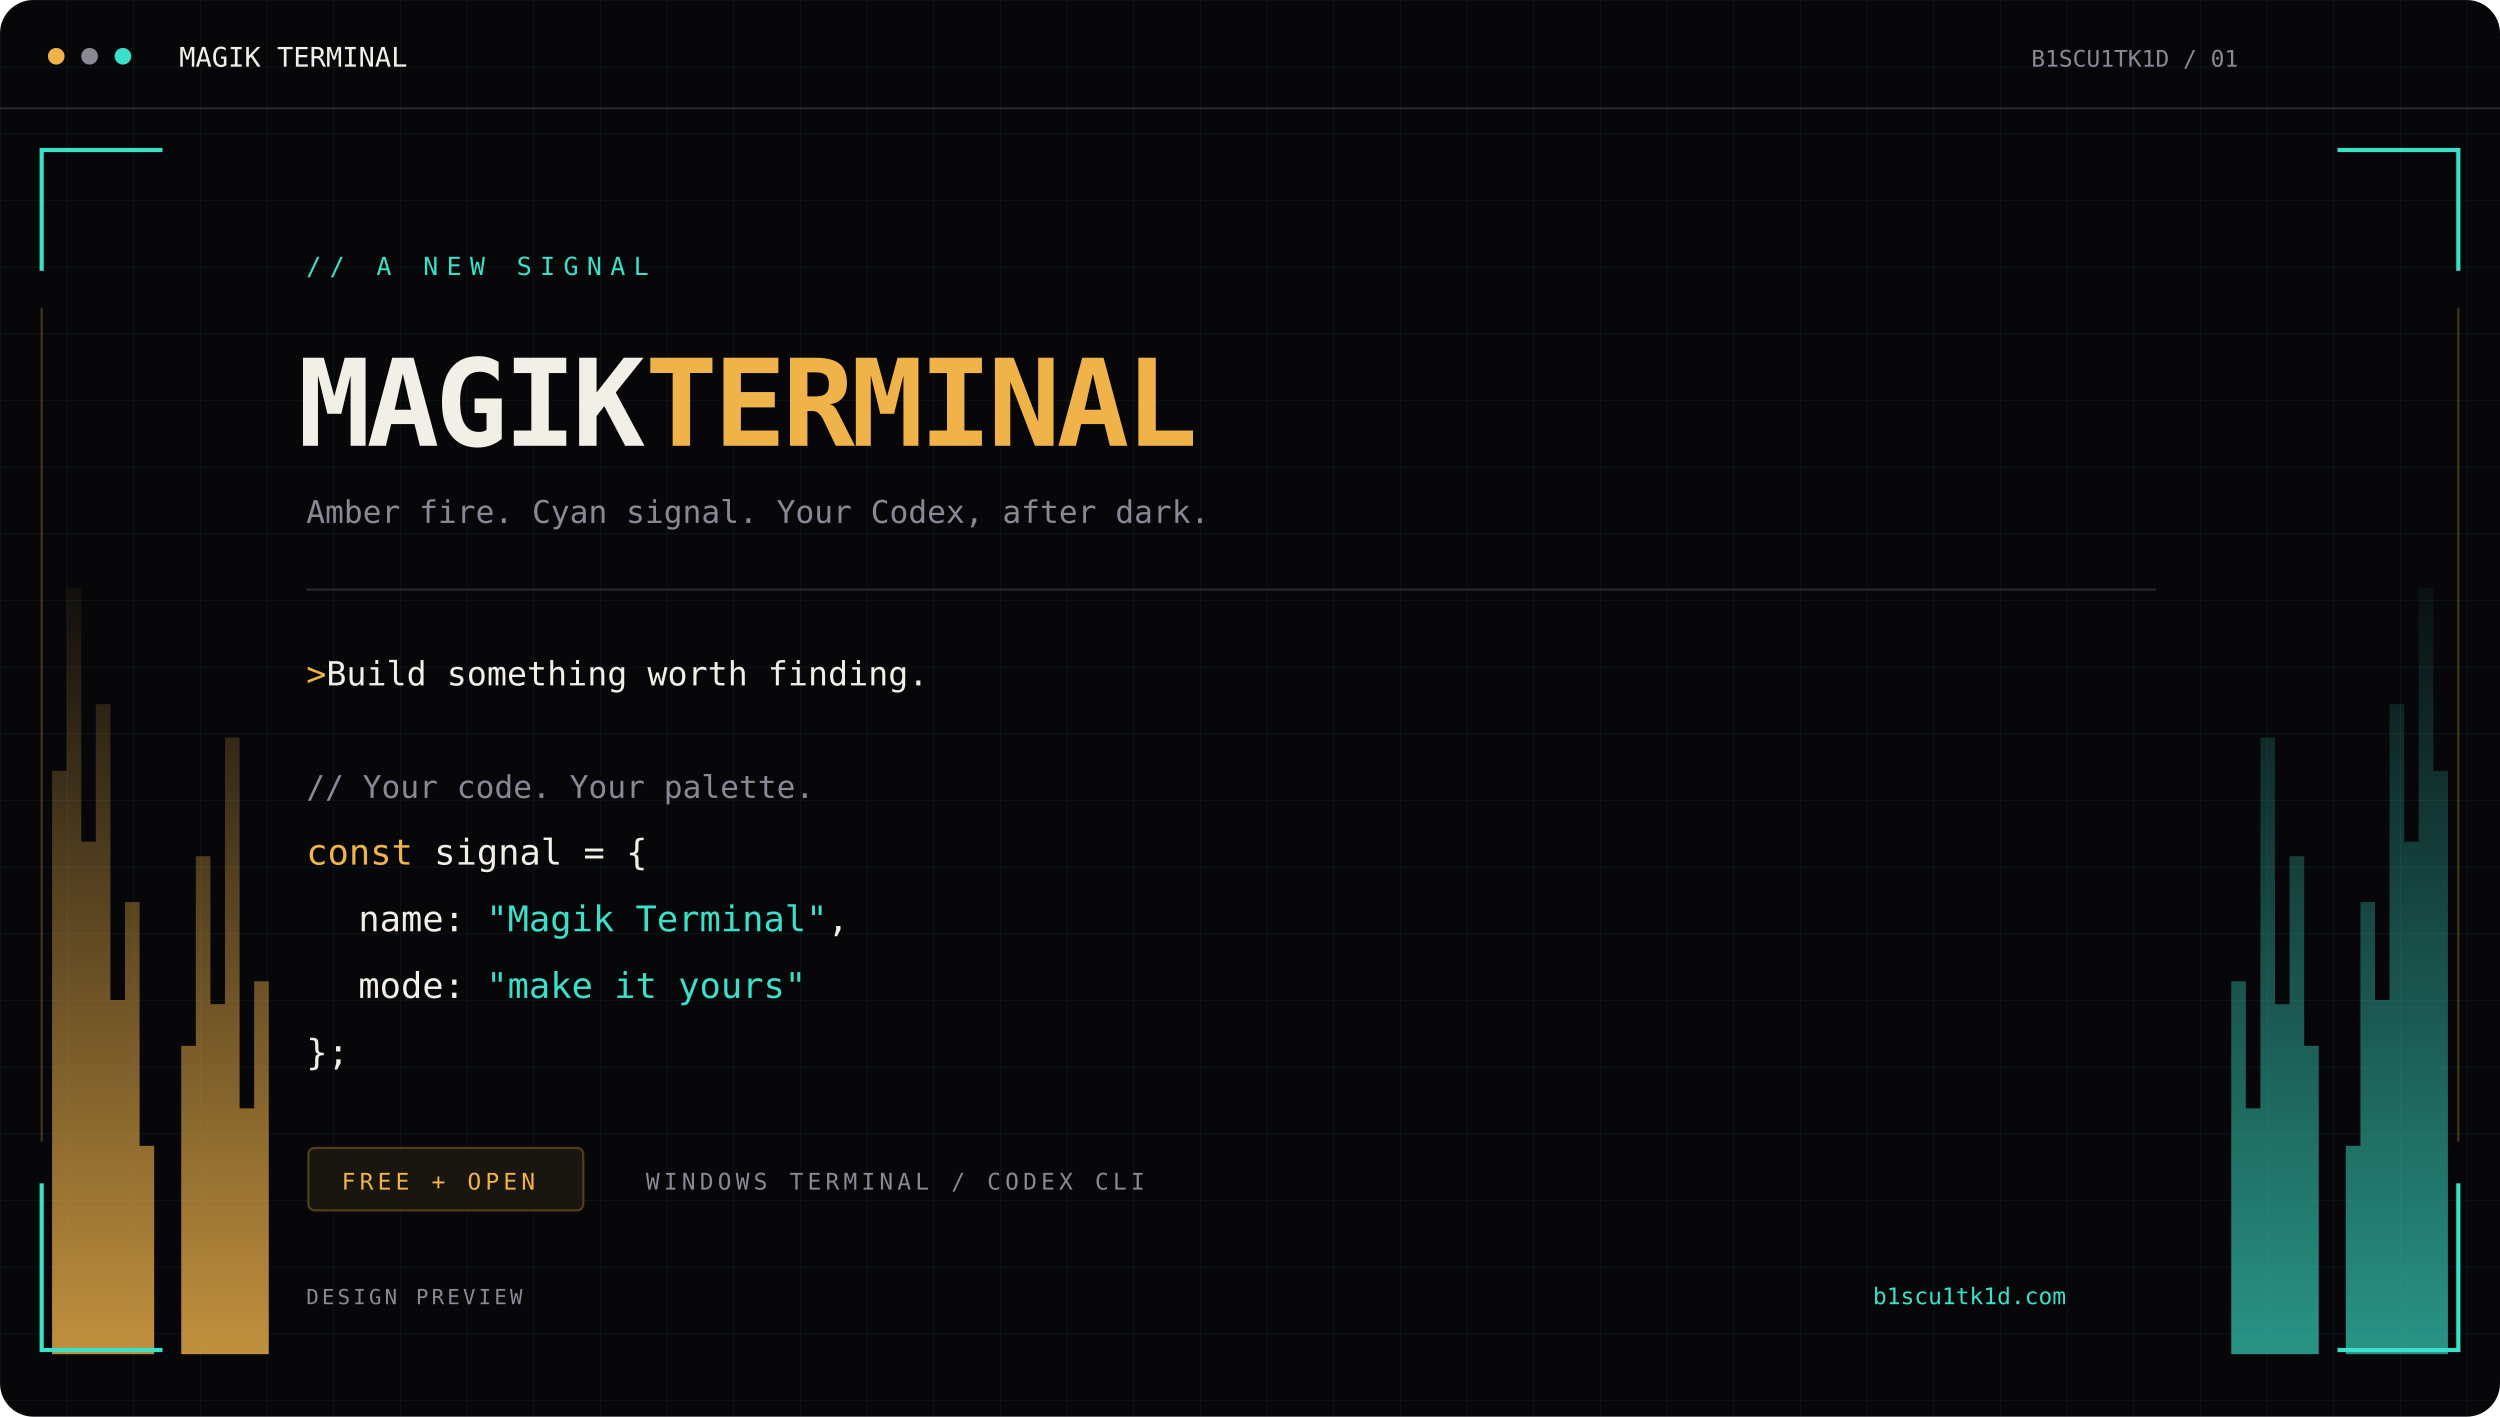
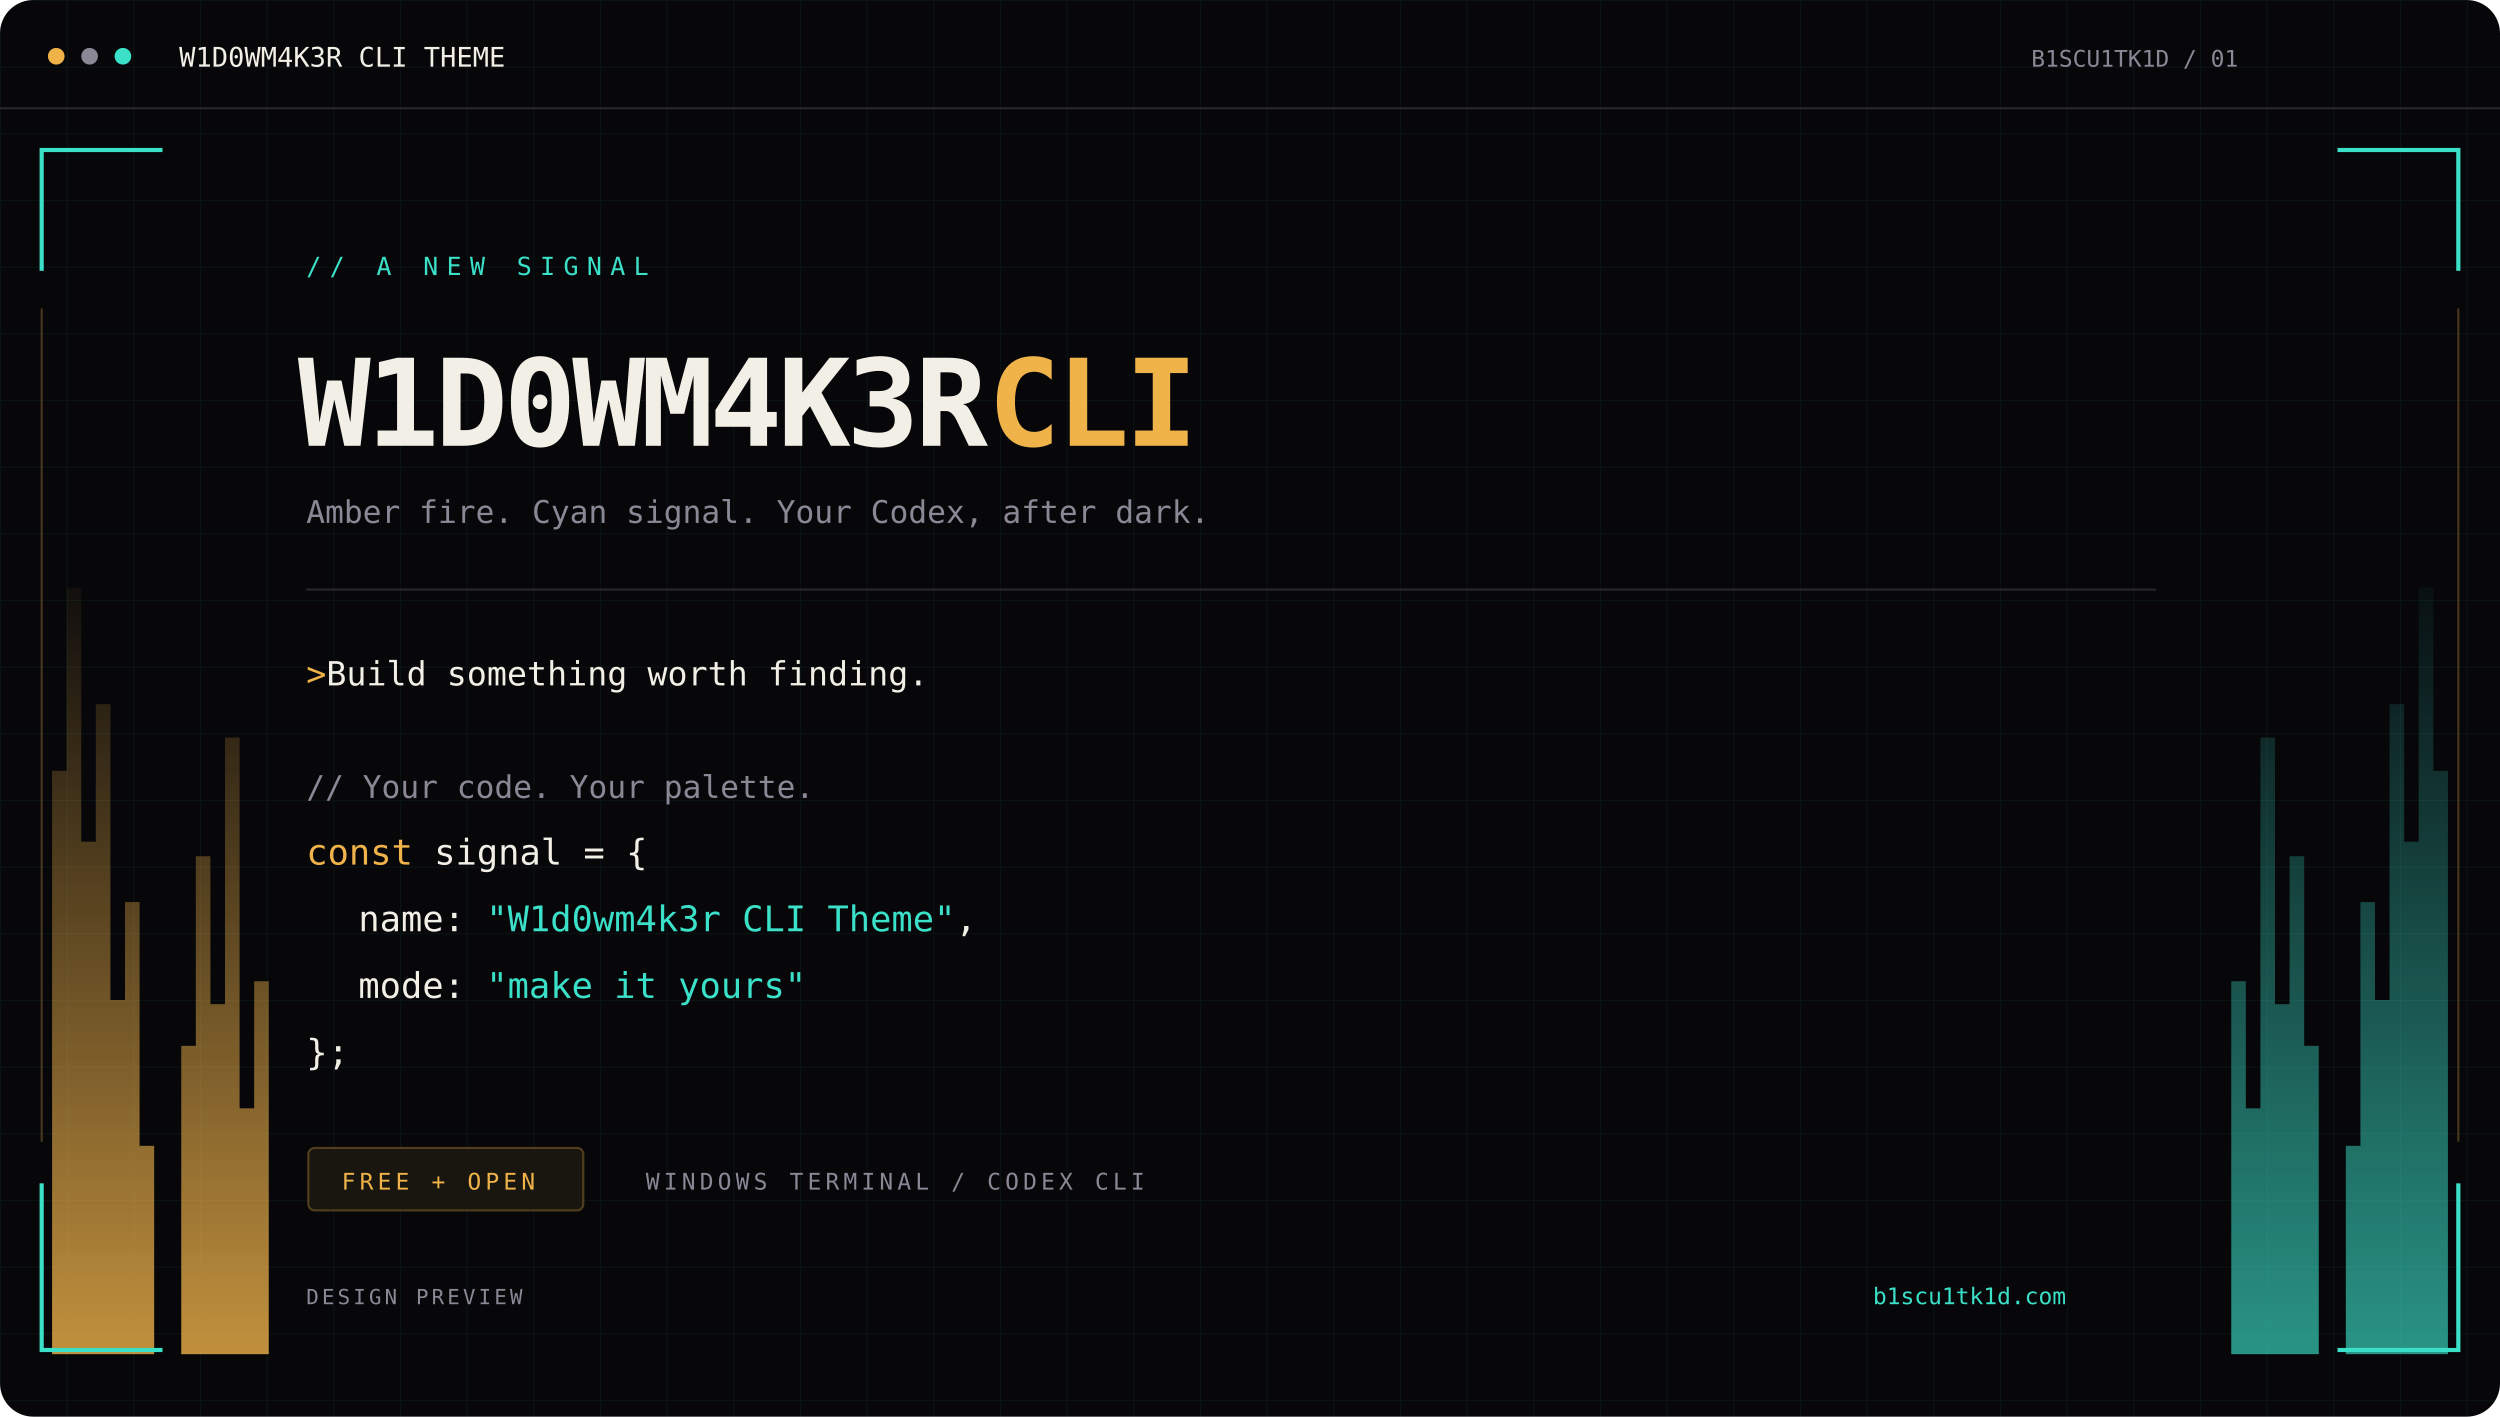
<svg xmlns="http://www.w3.org/2000/svg" width="1200" height="680" viewBox="0 0 1200 680" role="img" aria-labelledby="title desc">
  <defs>
    <pattern id="grid" width="32" height="32" patternUnits="userSpaceOnUse">
      <path d="M32 0H0V32" fill="none" stroke="#3be0c8" stroke-opacity=".055" />
    </pattern>
    <linearGradient id="fire" x2="0" y2="1">
      <stop stop-color="#f0b34a" stop-opacity=".04" />
      <stop offset="1" stop-color="#f0b34a" stop-opacity=".8" />
    </linearGradient>
    <linearGradient id="ice" x2="0" y2="1">
      <stop stop-color="#3be0c8" stop-opacity=".04" />
      <stop offset="1" stop-color="#3be0c8" stop-opacity=".65" />
    </linearGradient>
  </defs>
  <rect width="1200" height="680" rx="16" fill="#07070a" />
  <rect width="1200" height="680" rx="16" fill="url(#grid)" />
  <path d="M0 52H1200" stroke="#28272d" />
  <circle cx="27" cy="27" r="4" fill="#f0b34a" />
  <circle cx="43" cy="27" r="4" fill="#8b8896" />
  <circle cx="59" cy="27" r="4" fill="#3be0c8" />
  <g font-family="Consolas, monospace">
-     <text x="86" y="32" fill="#f2efe6" font-size="13">MAGIK TERMINAL</text>
+     <text x="86" y="32" fill="#f2efe6" font-size="13">W1D0WM4K3R CLI THEME</text>
    <text x="975" y="32" fill="#8b8896" font-size="11">B1SCU1TK1D / 01</text>
  </g>
  <path d="M25 650V370h7v-88h7v122h7v-66h7v142h7v-47h7v117h7v100z M87 650V502h7v-91h7v71h7v-128h7v178h7v-61h7v179z" fill="url(#fire)" />
  <path d="M1175 650V370h-7v-88h-7v122h-7v-66h-7v142h-7v-47h-7v117h-7v100z M1113 650V502h-7v-91h-7v71h-7v-128h-7v178h-7v-61h-7v179z" fill="url(#ice)" />
  <path d="M20 130V72h58 M1122 72h58v58 M20 568v80h58 M1122 648h58v-80" fill="none" stroke="#3be0c8" stroke-width="2" />
  <path d="M20 148v400 M1180 148v400" stroke="#f0b34a" stroke-opacity=".28" />
  <g font-family="Consolas, monospace">
    <text x="147" y="132" font-size="12" letter-spacing="4" fill="#3be0c8">// A NEW SIGNAL</text>
-     <text x="143" y="214" font-size="58" font-weight="bold" letter-spacing="-2" fill="#f2efe6">MAGIK<tspan fill="#f0b34a"> TERMINAL</tspan>
+     <text x="143" y="214" font-size="58" font-weight="bold" letter-spacing="-2" fill="#f2efe6">W1D0WM4K3R<tspan fill="#f0b34a"> CLI</tspan>
    </text>
    <text x="147" y="251" font-size="15" fill="#8b8896">Amber fire. Cyan signal. Your Codex, after dark.</text>
    <path d="M147 283H1035" stroke="#28272d" />
    <text x="147" y="329" font-size="16" fill="#f0b34a">&gt;<tspan fill="#f2efe6"> Build something worth finding.</tspan>
    </text>
    <text x="147" y="383" font-size="15" fill="#8b8896">// Your code. Your palette.</text>
    <text x="147" y="415" font-size="17" fill="#f0b34a">const <tspan fill="#f2efe6">signal = {</tspan>
    </text>
-     <text x="172" y="447" font-size="17" fill="#f2efe6">name: <tspan fill="#3be0c8">"Magik Terminal"</tspan>,</text>
+     <text x="172" y="447" font-size="17" fill="#f2efe6">name: <tspan fill="#3be0c8">"W1d0wm4k3r CLI Theme"</tspan>,</text>
    <text x="172" y="479" font-size="17" fill="#f2efe6">mode: <tspan fill="#3be0c8">"make it yours"</tspan>
    </text>
    <text x="147" y="511" font-size="17" fill="#f2efe6">};</text>
    <rect x="148" y="551" width="132" height="30" rx="3" fill="#19160f" stroke="#f0b34a" stroke-opacity=".3" />
    <text x="164" y="571" font-size="11" letter-spacing="2" fill="#f0b34a">FREE + OPEN</text>
    <text x="310" y="571" font-size="11" letter-spacing="2" fill="#8b8896">WINDOWS TERMINAL / CODEX CLI</text>
    <text x="147" y="626" font-size="10" letter-spacing="1.5" fill="#8b8896">DESIGN PREVIEW</text>
    <text x="899" y="626" font-size="11" fill="#3be0c8">b1scu1tk1d.com</text>
  </g>
</svg>
